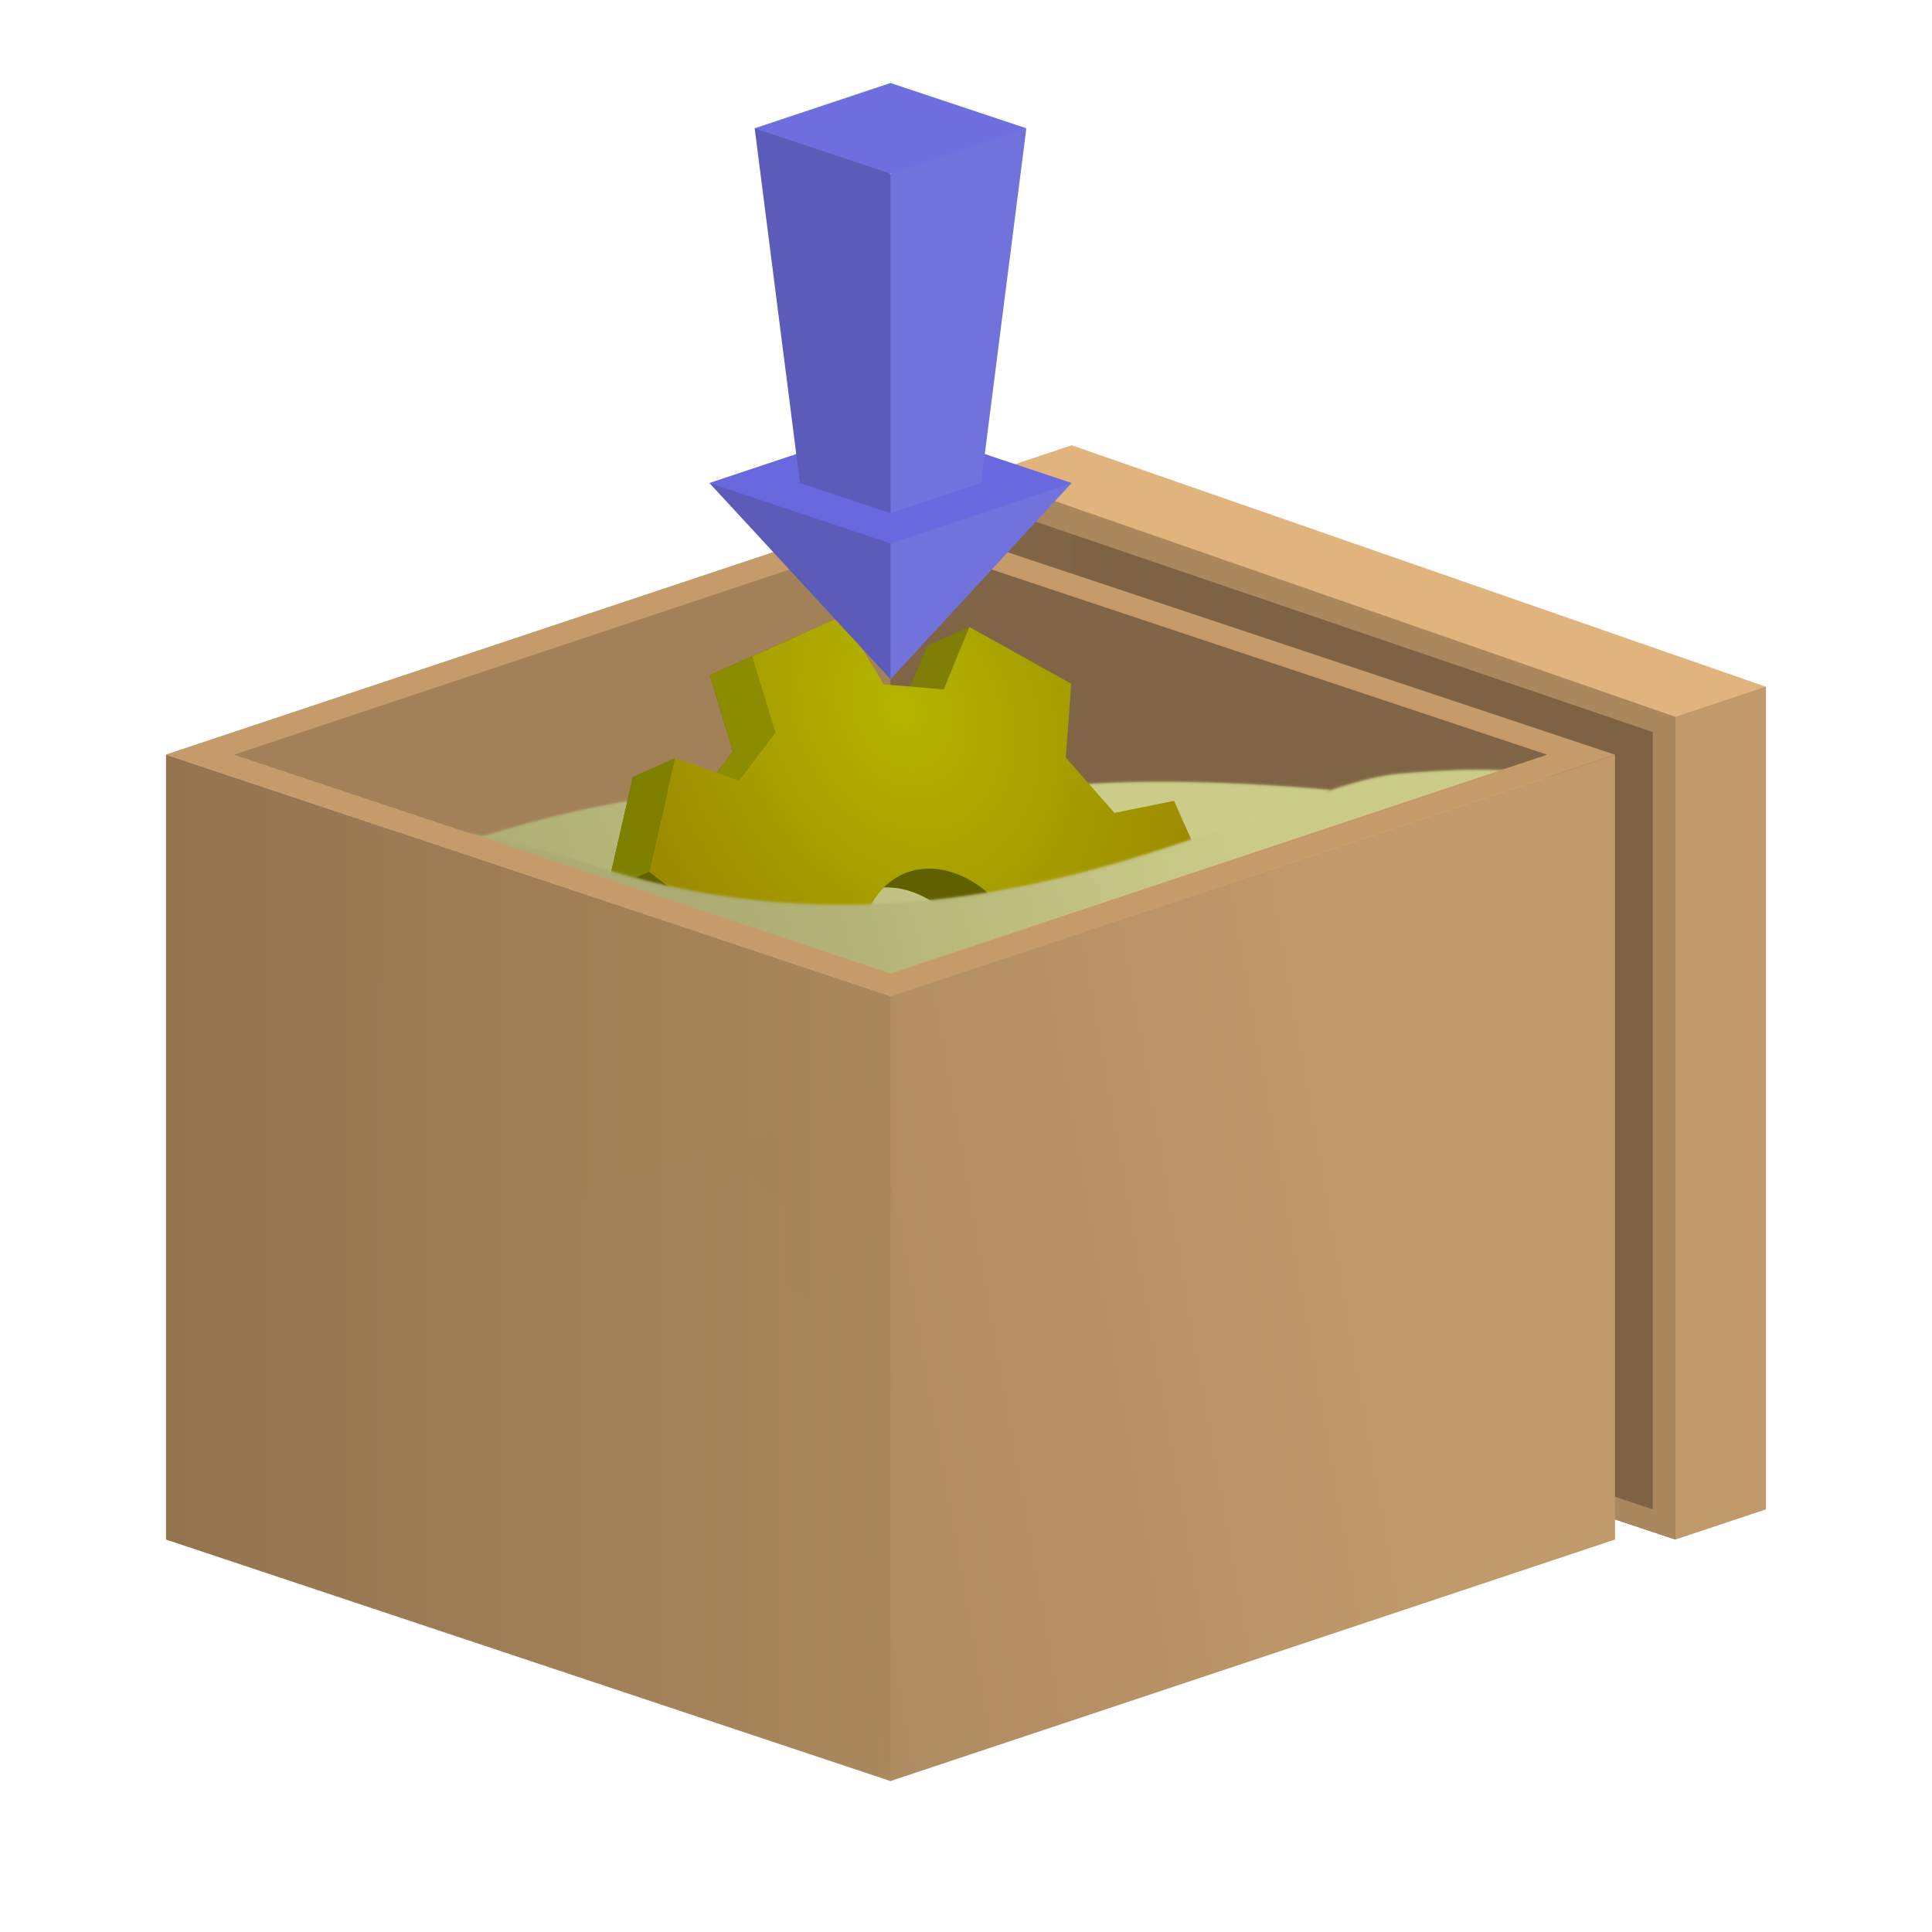
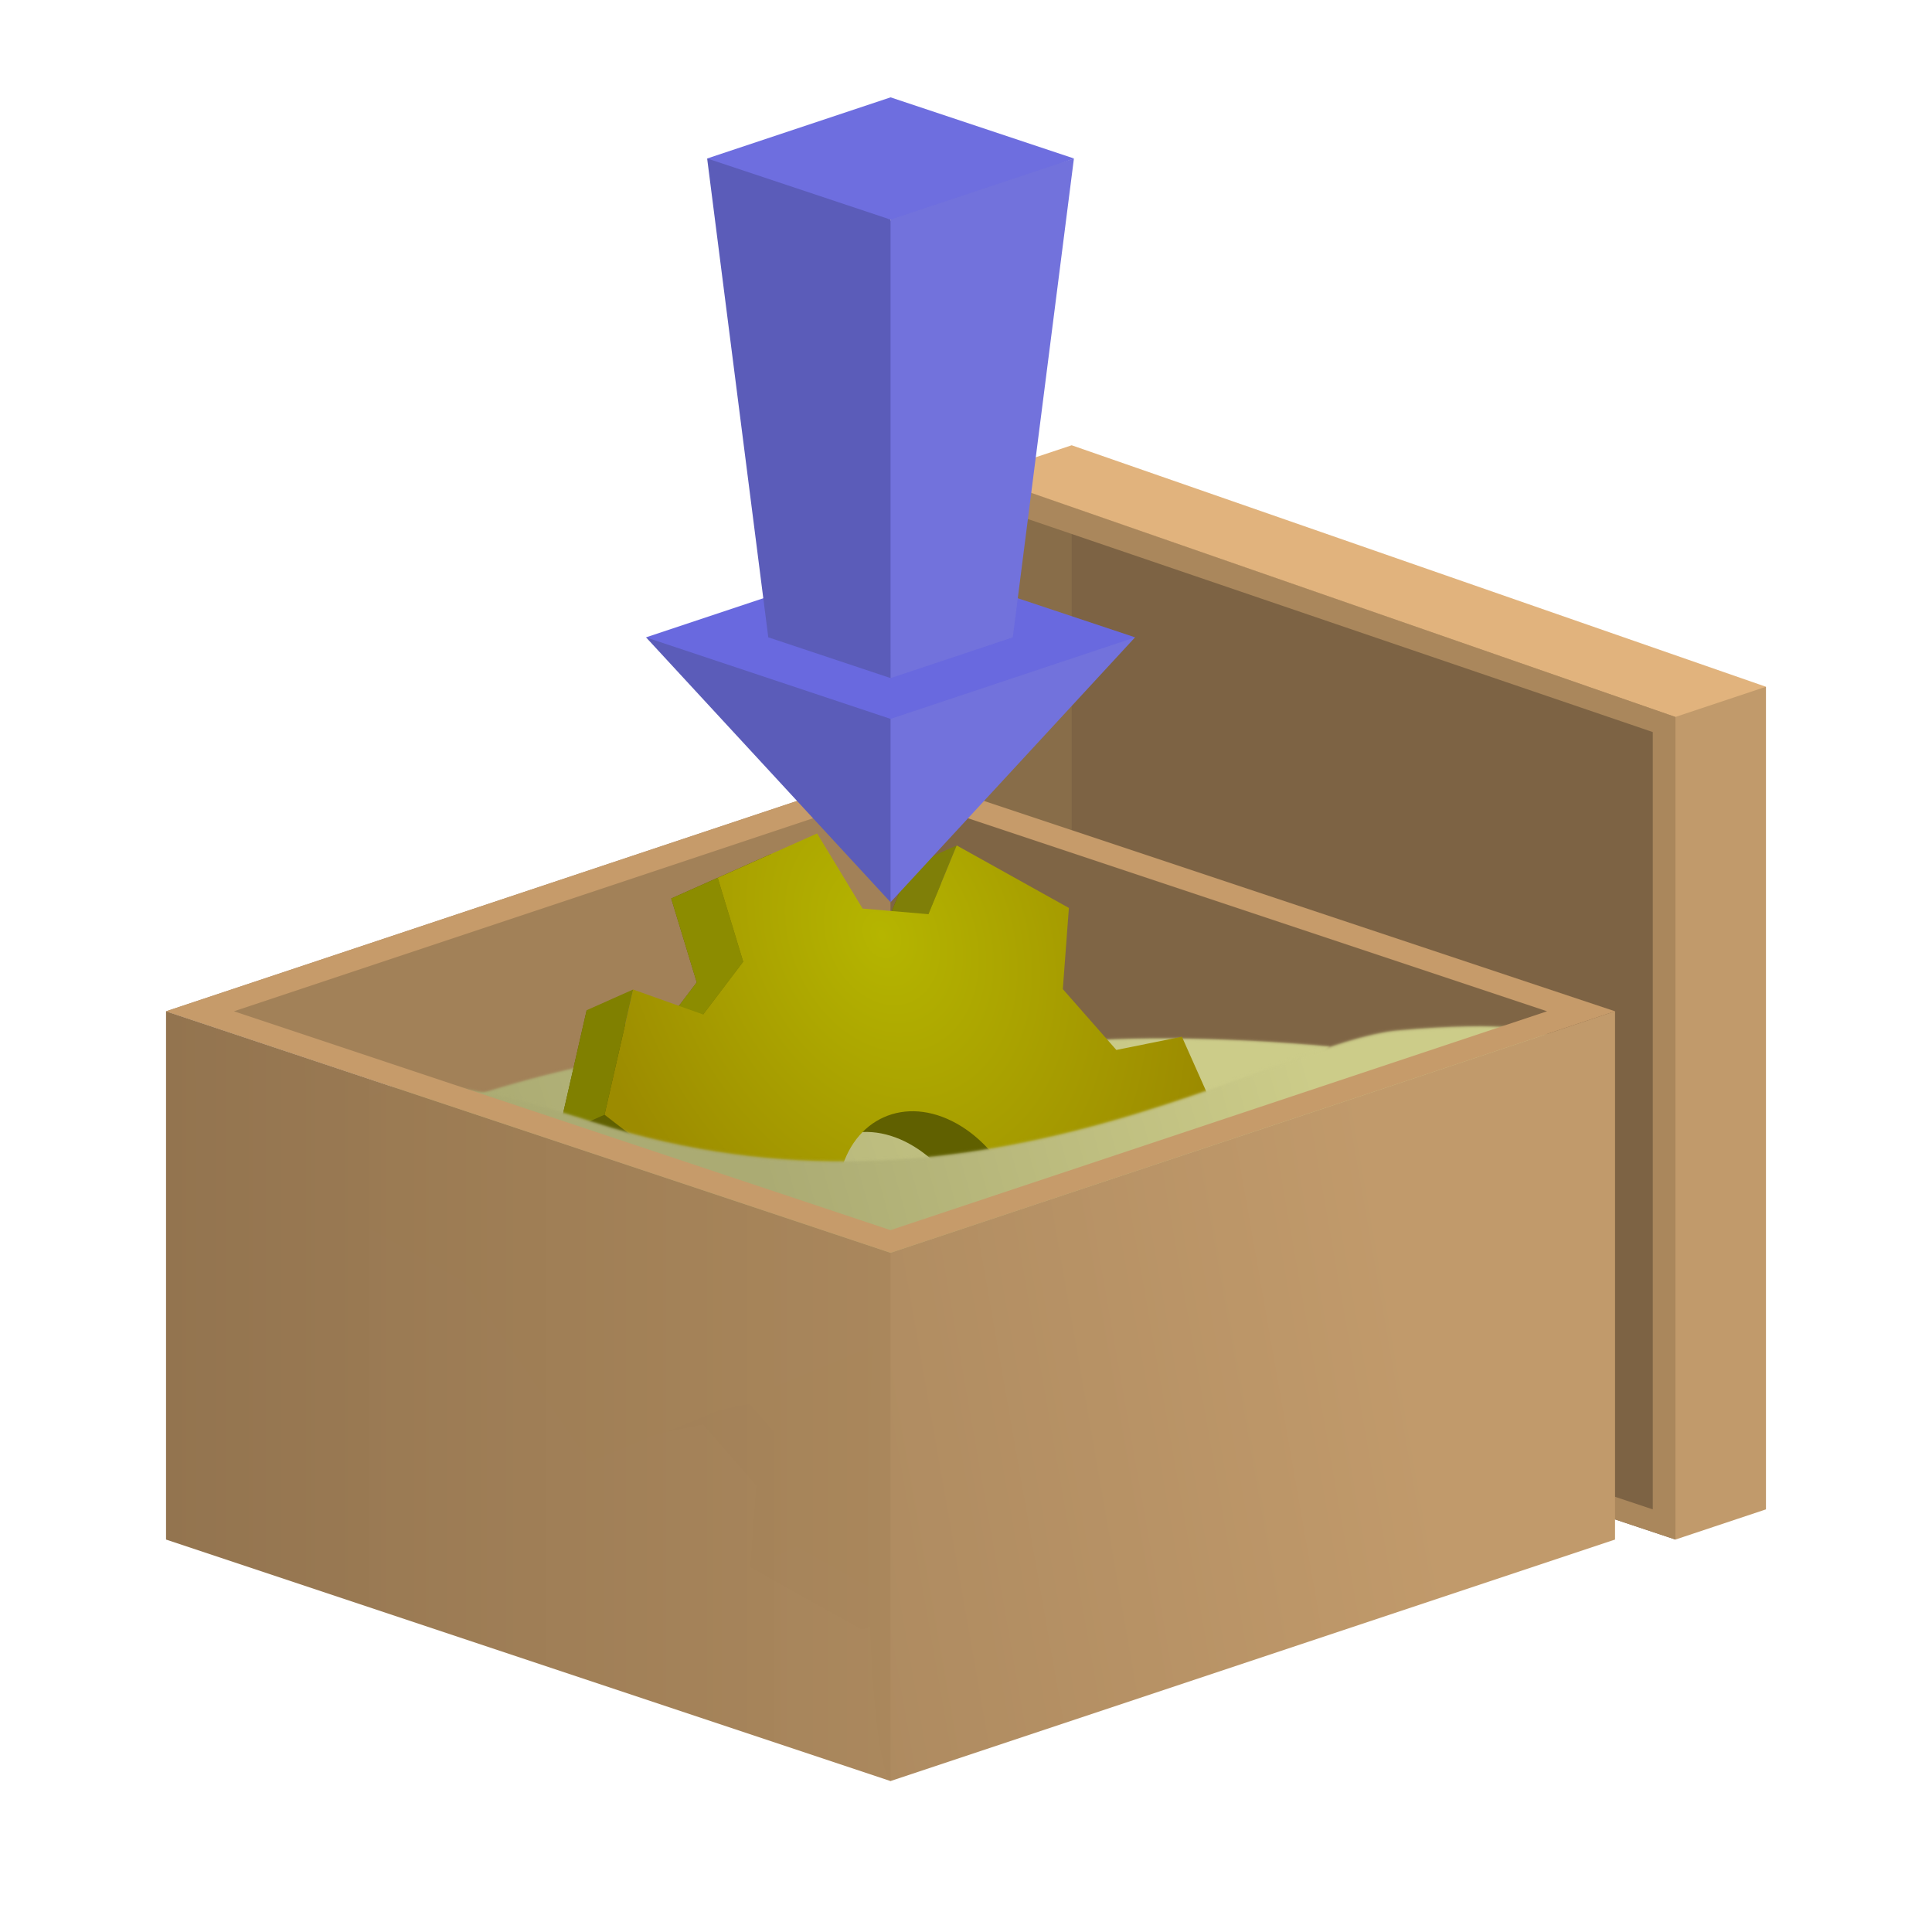
<svg xmlns="http://www.w3.org/2000/svg" xmlns:xlink="http://www.w3.org/1999/xlink" viewBox="0 0 135.467 135.467" height="512" width="512">
  <defs>
    <linearGradient id="d">
      <stop offset="0" stop-color="#b5b500" />
      <stop offset="1" stop-color="#9c8b00" />
    </linearGradient>
    <linearGradient id="c">
      <stop offset="0" stop-color="#93744f" />
      <stop offset="1" stop-color="#aa875c" stop-opacity=".993" />
    </linearGradient>
    <linearGradient id="b">
      <stop offset="0" stop-color="#c19a6b" />
      <stop offset="1" stop-color="#a7855c" />
    </linearGradient>
    <linearGradient id="a">
      <stop offset="0" stop-color="#cccc89" />
      <stop offset="1" stop-color="#abab73" />
    </linearGradient>
    <linearGradient xlink:href="#a" id="h" x1="88.155" y1="61.077" x2="50.52" y2="71.549" gradientUnits="userSpaceOnUse" />
    <filter id="i" x="-.003" y="-.008" width="1.006" height="1.016" color-interpolation-filters="sRGB">
      <feGaussianBlur stdDeviation=".104" />
    </filter>
    <linearGradient xlink:href="#a" id="e" x1="78.116" y1="58.921" x2="31.887" y2="74.641" gradientUnits="userSpaceOnUse" />
    <filter id="f" x="-.003" y="-.007" width="1.006" height="1.014" color-interpolation-filters="sRGB">
      <feGaussianBlur stdDeviation=".097" />
    </filter>
    <linearGradient xlink:href="#b" id="j" x1="97.201" y1="85.356" x2="41.246" y2="95.187" gradientUnits="userSpaceOnUse" />
    <linearGradient xlink:href="#c" id="k" x1="11.642" y1="88.9" x2="62.442" y2="88.9" gradientUnits="userSpaceOnUse" />
    <radialGradient xlink:href="#d" id="g" cx="17.836" cy="7.95" fx="17.836" fy="7.95" r="12.7" gradientTransform="matrix(1 0 0 1.33335 0 -5.645)" gradientUnits="userSpaceOnUse" />
  </defs>
  <path d="M117.475 107.95l6.35-2.117V48.154c-3.175.53-4.777-3.279-6.35.53 0 0-4.233 50.8 0 59.266z" fill="#c19a6b" />
-   <path d="M111.125 105.833l6.35 2.117V46.567L70.908 32.808c8.56 33.812 26.811 48.33 40.217 73.025z" fill="#7d6344" />
-   <path d="M68.792 33.337v6.88l6.35 2.116v-8.466z" fill="#7f6545" />
-   <path d="M113.241 52.917l-50.8-16.934c-4.763 8.984-2.116 23.284 0 33.867 5.292 4.233 0 0 0 0z" fill="#7f6545" />
-   <path d="M62.441 35.983V69.85l-50.8-16.933z" fill="#a28158" />
-   <path d="M93.243 55.384s-27.03-2.765-28.685 3.883c-11.882-10.561-44.547 3.98-44.652 5.604L62.442 88.9z" fill="url(#e)" filter="url(#f)" />
-   <path d="M84.411 76.773L80.29 73.58l-.597-5.122 3.433-2.526-3.766-8.46-4.178.845-3.411-3.881.386-5.171-7.15-3.985-1.804 4.381-4.196-.358-2.897-4.788-6.34 2.828 1.628 5.347-2.556 3.365-4.462-1.591-1.823 7.98 4.1 3.173.617 5.125-3.44 2.552 3.761 8.457 4.197-.87 3.392 3.877-.386 5.2 7.15 3.984 1.804-4.41 4.215.362 2.887 4.804L77.2 91.89l-1.634-5.38 2.537-3.368 4.479 1.608zm-14.968-4.019a7.672 5.754 66 0 1-.037.162 7.672 5.754 66 0 1-7.435 3.31 7.672 5.754 66 0 1-4.413-9.913 7.672 5.754 66 0 1 7.435-3.31 7.672 5.754 66 0 1 4.45 9.751z" fill="#606000" />
-   <path d="M63.202 49.661l1.803-4.38 2.961-1.319-1.803 4.381z" fill="#7f7f08" />
-   <path d="M78.12 83.158l4.463 1.592 2.96-1.318-4.462-1.592z" fill="#4e4e4e" />
-   <path d="M48.841 56.055l2.556-3.365-1.628-5.347 2.96-1.318 1.63 5.347-2.557 3.365z" fill="#8c8c00" />
-   <path d="M25.404 26.763l-1.611-3 1.004-3.214 2.72-.595v-6.048L24.8 13.3l-1.005-3.22L25.4 7.096 22.192 2.82l-2.24 2.135-2.408-1.329L17.087 0l-4.533.004-.45 3.622-2.418 1.329-2.24-2.135L4.24 7.097l1.604 2.982L4.85 13.3l-2.73.61-.002 6.044 2.735.595.994 3.215-1.612 3 3.208 4.276 2.247-2.152 2.419 1.335.446 3.633 4.533.011.454-3.643 2.409-1.336 2.244 2.149zm-7.863-6.373a5.01 3.758 90 0 1-.064.086 5.01 3.758 90 0 1-5.315 0 5.01 3.758 90 0 1 0-7.086 5.01 3.758 90 0 1 5.315 0 5.01 3.758 90 0 1 .064 7z" fill="url(#g)" transform="matrix(1.39887 -.62282 .6228 1.39885 35.167 53.839)" />
-   <path d="M64.908 92.624l-2.96 1.318-7.15-3.984 2.96-1.318z" fill="#4e4e4e" />
-   <path d="M47.34 53.145l-2.96 1.319-1.824 7.98 2.96-1.319z" fill="olive" />
-   <path d="M25.246 61.486s-3.166-7.092 16.408-.786c26.632 8.58 47.717-5.684 56.411-6.449 15.177-1.334 10.761 2.426 10.761 2.426l-67.551 27.99z" style="mix-blend-mode:normal" fill="url(#h)" fill-rule="evenodd" filter="url(#i)" />
+   <path d="M111.125 105.833l6.35 2.117V46.567L70.908 32.808c.41 48.89 26.811 48.33 40.217 73.025z" fill="#7d6344" />
+   <path d="M68.792 33.337V66.94l6.35 2.116V33.867z" fill="#886d49" />
+   <path d="M113.241 70.909l-50.8-16.934c-4.763 8.984-2.116 23.284 0 33.867 5.292 4.233 0 0 0 0z" fill="#7f6545" />
+   <path d="M62.441 53.975v33.867l-50.8-16.933z" fill="#a28158" />
+   <path d="M93.243 73.376s-27.03-2.765-28.685 3.883c-11.882-10.561-44.547 3.98-44.652 5.604l42.536 24.029z" fill="url(#e)" filter="url(#f)" />
+   <path d="M85.171 95.373l-4.534-3.512-.657-5.634 3.777-2.779-4.144-9.306-4.595.93-3.752-4.27.424-5.687-7.865-4.384-1.984 4.82-4.616-.395-3.187-5.267-6.973 3.112 1.79 5.881-2.81 3.702-4.91-1.75-2.005 8.777 4.511 3.49.678 5.638-3.784 2.808 4.138 9.303 4.616-.958 3.731 4.265-.424 5.72 7.865 4.383 1.984-4.851 4.636.398 3.176 5.284 6.983-3.09-1.797-5.916 2.79-3.705 4.927 1.768zm-16.465-4.42a8.44 6.33 66 0 1-.04.177 8.44 6.33 66 0 1-8.178 3.641 8.44 6.33 66 0 1-4.855-10.903 8.44 6.33 66 0 1 8.178-3.641 8.44 6.33 66 0 1 4.895 10.726z" fill="#606000" />
+   <path d="M61.841 65.55l1.984-4.819 3.257-1.45-1.984 4.82z" fill="#7f7f08" />
+   <path d="M78.251 102.397l4.909 1.751 3.257-1.45-4.909-1.75z" fill="#4e4e4e" />
+   <path d="M46.045 72.584l2.81-3.702-1.79-5.881 3.257-1.45 1.79 5.881-2.81 3.702z" fill="#8c8c00" />
+   <path d="M25.404 26.763l-1.611-3 1.004-3.214 2.72-.595v-6.048L24.8 13.3l-1.005-3.22L25.4 7.096 22.192 2.82l-2.24 2.135-2.408-1.329L17.087 0l-4.533.004-.45 3.622-2.418 1.329-2.24-2.135L4.24 7.097l1.604 2.982L4.85 13.3l-2.73.61-.002 6.044 2.735.595.994 3.215-1.612 3 3.208 4.276 2.247-2.152 2.419 1.335.446 3.633 4.533.011.454-3.643 2.409-1.336 2.244 2.149zm-7.863-6.373a5.01 3.758 90 0 1-.064.086 5.01 3.758 90 0 1-5.315 0 5.01 3.758 90 0 1 0-7.086 5.01 3.758 90 0 1 5.315 0 5.01 3.758 90 0 1 .064 7z" fill="url(#g)" transform="rotate(-24 180.505 -37.855) scale(1.68437 1.68436)" />
+   <path d="M63.718 112.81l-3.257 1.45-7.865-4.383 3.257-1.45z" fill="#4e4e4e" />
+   <path d="M44.393 69.383l-3.257 1.45-2.006 8.778 3.257-1.45z" fill="olive" />
+   <path d="M25.246 79.477s-3.166-7.091 16.408-.785c26.632 8.58 47.717-5.684 56.411-6.449 15.177-1.334 10.761 2.426 10.761 2.426l-67.551 27.99z" style="mix-blend-mode:normal" fill="url(#h)" fill-rule="evenodd" filter="url(#i)" />
  <path d="M115.888 51.33v54.503l-3.176-1.058v1.587l4.763 1.588V50.27L70.379 33.868l-1.058 1.587z" fill="#aa875c" />
-   <path d="M62.442 124.883l50.8-16.933V52.917l-50.8 16.933c-2.117 2.117-2.117 52.917 0 55.033z" fill="url(#j)" />
-   <path d="M11.642 52.917v55.033l50.8 16.933V69.85z" fill="url(#k)" />
+   <path d="M62.442 124.883l50.8-16.933V70.909l-50.8 16.933c-2.117 2.117-2.117 34.925 0 37.041z" fill="url(#j)" />
+   <path d="M11.642 70.909v37.041l50.8 16.933V87.842z" fill="url(#k)" />
+   <path d="M62.442 53.975l-50.8 16.934 50.8 16.933 50.8-16.933zm0 1.588l46.037 15.346-46.037 15.345-46.038-15.345z" fill="#c69b6a" />
  <path d="M68.792 33.337l48.683 16.934 6.35-2.117-48.683-16.933z" fill="#e1b37d" />
-   <path d="M62.442 35.983l-50.8 16.934 50.8 16.933 50.8-16.933zm0 1.588l46.037 15.346-46.037 15.345-46.038-15.345z" fill="#c69b6a" />
  <g>
-     <path d="M52.916 8.996c3.559 2.478 6.503 2.683 9.526 3.175 3.81-.112 6.402-2.04 9.525-3.175L62.442 5.82z" fill="#6e6edf" />
-     <path d="M49.742 33.867l7.937-2.646h9.525l7.937 2.646-12.7 6.879z" fill="#6969df" />
-     <path d="M62.442 47.625c-.165-3.2-2.338-6.713 0-9.525l12.7-4.233zm0-11.641c-.003-7.938-1.395-15.576 0-23.813l9.524-3.175-3.175 24.87z" fill="#7272dc" />
-     <path d="M62.442 35.984V12.17l-9.526-3.175 3.175 24.87zm0 11.64v-9.523l-12.7-4.233z" fill="#5b5cb9" />
+     <path d="M49.583 11.112c4.805 3.346 8.78 3.622 12.86 4.286 5.144-.15 8.643-2.754 12.86-4.286l-12.86-4.286z" fill="#6e6edf" />
+     <path d="M45.298 44.688l10.715-3.572h12.86l10.714 3.572-17.145 9.287z" fill="#6969df" />
+     <path d="M62.443 63.261c-.222-4.32-3.156-9.062 0-12.858l17.145-5.715zm0-15.715c-.004-10.716-1.883-21.028 0-32.148l12.858-4.286-4.286 33.575z" fill="#7272dc" />
+     <path d="M62.443 47.546V15.398l-12.86-4.286 4.287 33.575zm0 15.715V50.404l-17.145-5.715z" fill="#5b5cb9" />
  </g>
</svg>
